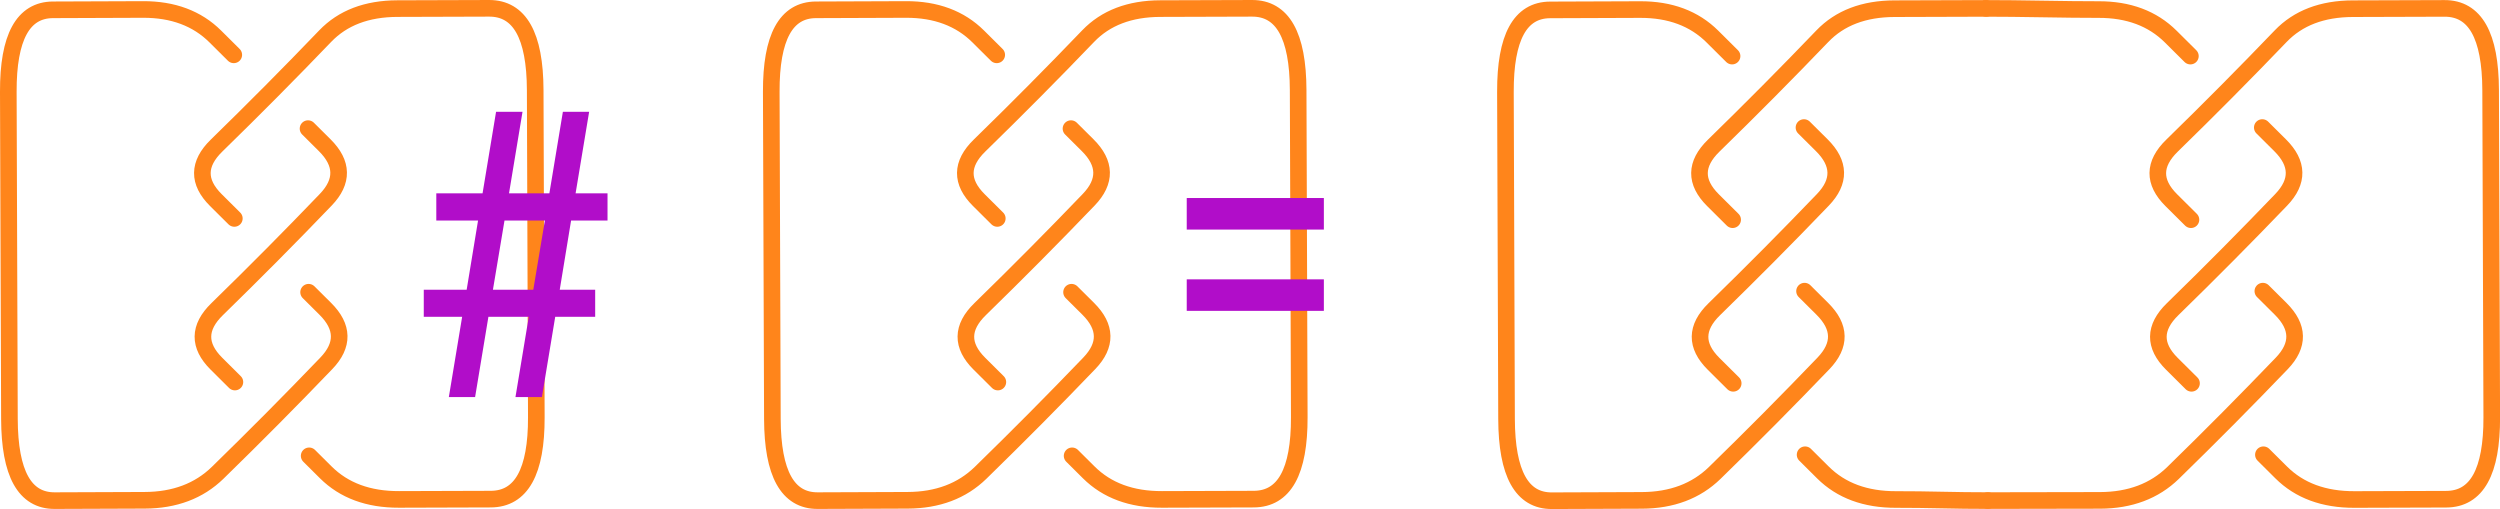
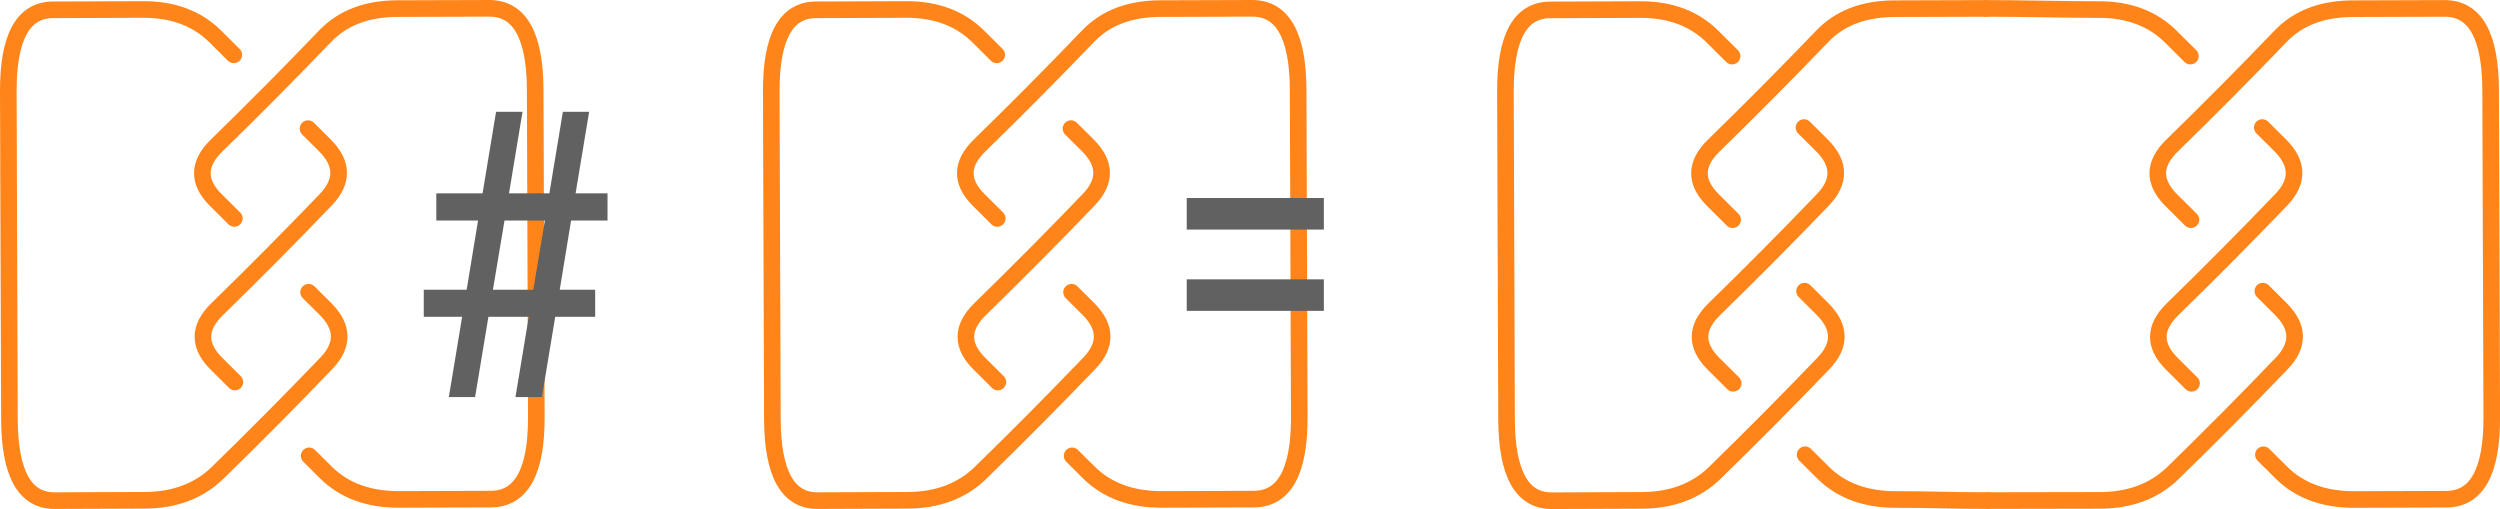
<svg xmlns="http://www.w3.org/2000/svg" xml:space="preserve" viewBox="0 0 847.767 172.602">
  <path d="M4635.352 3054.091A839760 839760 0 0 0 4794.5 3214.2c174.1 175.2 260.7 409.8 259.75 703.7-.95 293.8-1.85 587.7-2.8 881.6S4788 5239.4 4263.8 5237.6l-1572.55-5.4-1572.55-5.4c-524.2-1.8-785.802-149.6-784.85-443.5.951-293.8 1.849-587.7 2.8-881.6.952-293.9 89.151-525 264.6-693.4a43444 43444 0 0 0 526.2-513.7c175.35-174 350.55-350.9 525.8-530.55 175.15-179.65 349.85-181.85 523.95-6.6q88.204 88.786 176.41 177.56m709.182 713.694A3086428 3086428 0 0 1 3221.9 3208.85c174.1 175.25 348.9 178.65 524.45 10.2 175.45-168.45 350.85-339.65 526.2-513.65 175.35-174.1 350.55-350.9 525.75-530.55s263.3-413.65 264.4-701.85c1.1-288.3 2.2-576.5 3.25-864.798C5067 320 4805.5 175 4281.3 173.202c-524.2-1.804-1048.4-3.6-1572.55-5.404C2184.6 166 1660.4 164.2 1136.2 162.4S349.398 303.802 348.35 592.1c-1.151 288.201-2.151 576.5-3.299 864.7-1.051 288.3 85.449 520 259.597 695.25q88.223 88.778 176.43 177.546m709.18 713.694q79.58 80.075 159.142 160.16c174.1 175.25 348.9 178.65 524.4 10.25S2524.7 2874 2700 2700s350.6-350.9 525.75-530.55 349.85-181.85 523.95-6.65l176.477 177.592" style="fill:none;stroke:#ff851b;stroke-width:159.703;stroke-linecap:round;stroke-linejoin:miter;stroke-miterlimit:10;stroke-dasharray:none;stroke-opacity:1" transform="matrix(0 .03528 .03528 0 -2.912 -8.96)" />
  <path d="M4635.352 3054.091A839760 839760 0 0 0 4794.5 3214.2c174.1 175.2 260.7 409.8 259.75 703.7-.95 293.8-1.85 587.7-2.8 881.6S4788 5239.4 4263.8 5237.6l-1572.55-5.4-1572.55-5.4c-524.2-1.8-785.802-149.6-784.85-443.5.951-293.8 1.849-587.7 2.8-881.6.952-293.9 89.151-525 264.6-693.4a43444 43444 0 0 0 526.2-513.7c175.35-174 350.55-350.9 525.8-530.55 175.15-179.65 349.85-181.85 523.95-6.6q88.204 88.786 176.41 177.56m709.182 713.694A3086428 3086428 0 0 1 3221.9 3208.85c174.1 175.25 348.9 178.65 524.45 10.2 175.45-168.45 350.85-339.65 526.2-513.65 175.35-174.1 350.55-350.9 525.75-530.55s263.3-413.65 264.4-701.85c1.1-288.3 2.2-576.5 3.25-864.798C5067 320 4805.5 175 4281.3 173.202c-524.2-1.804-1048.4-3.6-1572.55-5.404C2184.6 166 1660.4 164.2 1136.2 162.4S349.398 303.802 348.35 592.1c-1.151 288.201-2.151 576.5-3.299 864.7-1.051 288.3 85.449 520 259.597 695.25q88.223 88.778 176.43 177.546m709.18 713.694q79.58 80.075 159.142 160.16c174.1 175.25 348.9 178.65 524.4 10.25S2524.7 2874 2700 2700s350.6-350.9 525.75-530.55 349.85-181.85 523.95-6.65l176.477 177.592" style="fill:none;stroke:#ff851b;stroke-width:159.703;stroke-linecap:round;stroke-linejoin:miter;stroke-miterlimit:10;stroke-dasharray:none;stroke-opacity:1" transform="matrix(0 .03528 .03528 0 255.81 -8.96)" />
  <path d="M5064.652 4799.5c-1.05 288.299-.85 790.452-1.95 1078.752-1.1 288.2-89.2 522.2-264.4 701.85s-350.4 356.45-525.75 530.55c-175.35 174-350.75 345.2-526.2 513.65-175.55 168.45-350.35 165.05-524.45-10.2q-85.18-85.743-170.364-171.475m-686.668-691.035q-93.836-94.439-187.668-188.89c-174.1-175.25-348.8-173.05-523.95 6.6-175.25 179.65-350.45 356.55-525.8 530.55a43444 43444 0 0 1-526.2 513.7c-175.449 168.4-263.648 399.5-264.6 693.4-.95 293.9-1.849 587.8-2.8 881.6-.952 293.9 260.65 441.7 784.85 443.5l1572.55 5.4 1572.55 5.4c524.2 1.8 786.7-144.2 787.65-438.1s1.85-587.8 2.8-881.6c.95-293.9-85.65-528.5-259.75-703.7a855101 855101 0 0 1-170.405-171.437m-686.66-691.043-187.735-188.92c-174.1-175.2-348.8-173-523.95 6.65s-350.45 356.55-525.75 530.55-350.7 345.3-526.2 513.7-350.3 165-524.4-10.25a1286049 1286049 0 0 0-170.4-171.488m-686.664-691.038L604.65 6557.302c-174.148-175.25-260.648-406.95-259.597-695.25 1.148-288.2-12.354-790.55-11.203-1078.752" style="fill:none;stroke:#ff851b;stroke-width:159.703;stroke-linecap:round;stroke-linejoin:miter;stroke-miterlimit:10;stroke-dasharray:none;stroke-opacity:1" transform="matrix(0 .03528 .03528 0 504.771 -8.93)" />
  <path d="M333.85 4783.3c.951-293.8 1.849-587.7 2.8-881.6.952-293.9 89.151-525 264.6-693.4a43444 43444 0 0 0 526.2-513.7c175.35-174 350.55-350.9 525.8-530.55 175.15-179.65 349.85-181.85 523.95-6.6q93.832 94.451 187.667 188.89m686.669 691.035q85.183 85.731 170.364 171.475c174.1 175.25 348.9 178.65 524.45 10.2 175.45-168.45 350.85-339.65 526.2-513.65 175.35-174.1 350.55-350.9 525.75-530.55s263.3-413.65 264.4-701.85c1.1-288.3 2.2-576.5 3.25-864.798C5067 320 4805.5 175 4281.3 173.202c-524.2-1.804-1048.4-3.6-1572.55-5.404C2184.6 166 1660.4 164.2 1136.2 162.4S349.398 303.802 348.35 592.1c-1.151 288.201-2.151 576.5-3.299 864.7-1.051 288.3 85.449 520 259.597 695.25q93.852 94.444 187.687 188.874M1479 3031.962q85.21 85.739 170.4 171.488c174.1 175.25 348.9 178.65 524.4 10.25S2524.7 2874 2700 2700s350.6-350.9 525.75-530.55 349.85-181.85 523.95-6.65l187.734 188.92m686.661 691.043q85.189 85.73 170.405 171.437c174.1 175.2 260.7 409.8 259.75 703.7-.95 293.8 11.352 587.7 10.402 881.6" style="fill:none;stroke:#ff851b;stroke-width:159.703;stroke-linecap:round;stroke-linejoin:miter;stroke-miterlimit:10;stroke-dasharray:none;stroke-opacity:1" transform="matrix(0 .03528 .03528 0 504.771 -8.93)" />
-   <text xml:space="preserve" x="189.749" y="270.558" style="font-size:136.063px;line-height:1;font-family:&quot;Roboto Condensed&quot;;-inkscape-font-specification:&quot;Roboto Condensed, &quot;;text-align:center;letter-spacing:0;word-spacing:1.07px;writing-mode:lr-tb;direction:ltr;text-anchor:middle;fill:#b10dc9;stroke:#b10dc9;stroke-width:20.655;stroke-miterlimit:3.6" transform="translate(29.359 -135.906)">
+   <text xml:space="preserve" x="189.749" y="270.558" style="font-size:136.063px;line-height:1;font-family:&quot;Roboto Condensed&quot;;-inkscape-font-specification:&quot;Roboto Condensed, &quot;;text-align:center;letter-spacing:0;word-spacing:1.07px;writing-mode:lr-tb;direction:ltr;text-anchor:middle;fill:#616161;stroke:#616161;stroke-width:20.655;stroke-miterlimit:3.6" transform="translate(29.359 -135.906)">
    <tspan x="189.749" y="270.558" style="fill:#616161aaa;stroke:none;stroke-width:20.655">#</tspan>
  </text>
-   <text xml:space="preserve" x="442.591" y="267.834" style="font-size:136.063px;line-height:1;font-family:&quot;Roboto Condensed&quot;;-inkscape-font-specification:&quot;Roboto Condensed, &quot;;text-align:center;letter-spacing:0;word-spacing:1.07px;writing-mode:lr-tb;direction:ltr;text-anchor:middle;fill:#b10dc9;stroke:#b10dc9;stroke-width:20.655;stroke-miterlimit:3.6" transform="translate(29.359 -135.906)">
+   <text xml:space="preserve" x="442.591" y="267.834" style="font-size:136.063px;line-height:1;font-family:&quot;Roboto Condensed&quot;;-inkscape-font-specification:&quot;Roboto Condensed, &quot;;text-align:center;letter-spacing:0;word-spacing:1.07px;writing-mode:lr-tb;direction:ltr;text-anchor:middle;fill:#616161;stroke:#616161;stroke-width:20.655;stroke-miterlimit:3.6" transform="translate(29.359 -135.906)">
    <tspan x="442.591" y="267.834" style="fill:#616161aaa;stroke:none;stroke-width:20.655">=</tspan>
  </text>
</svg>
